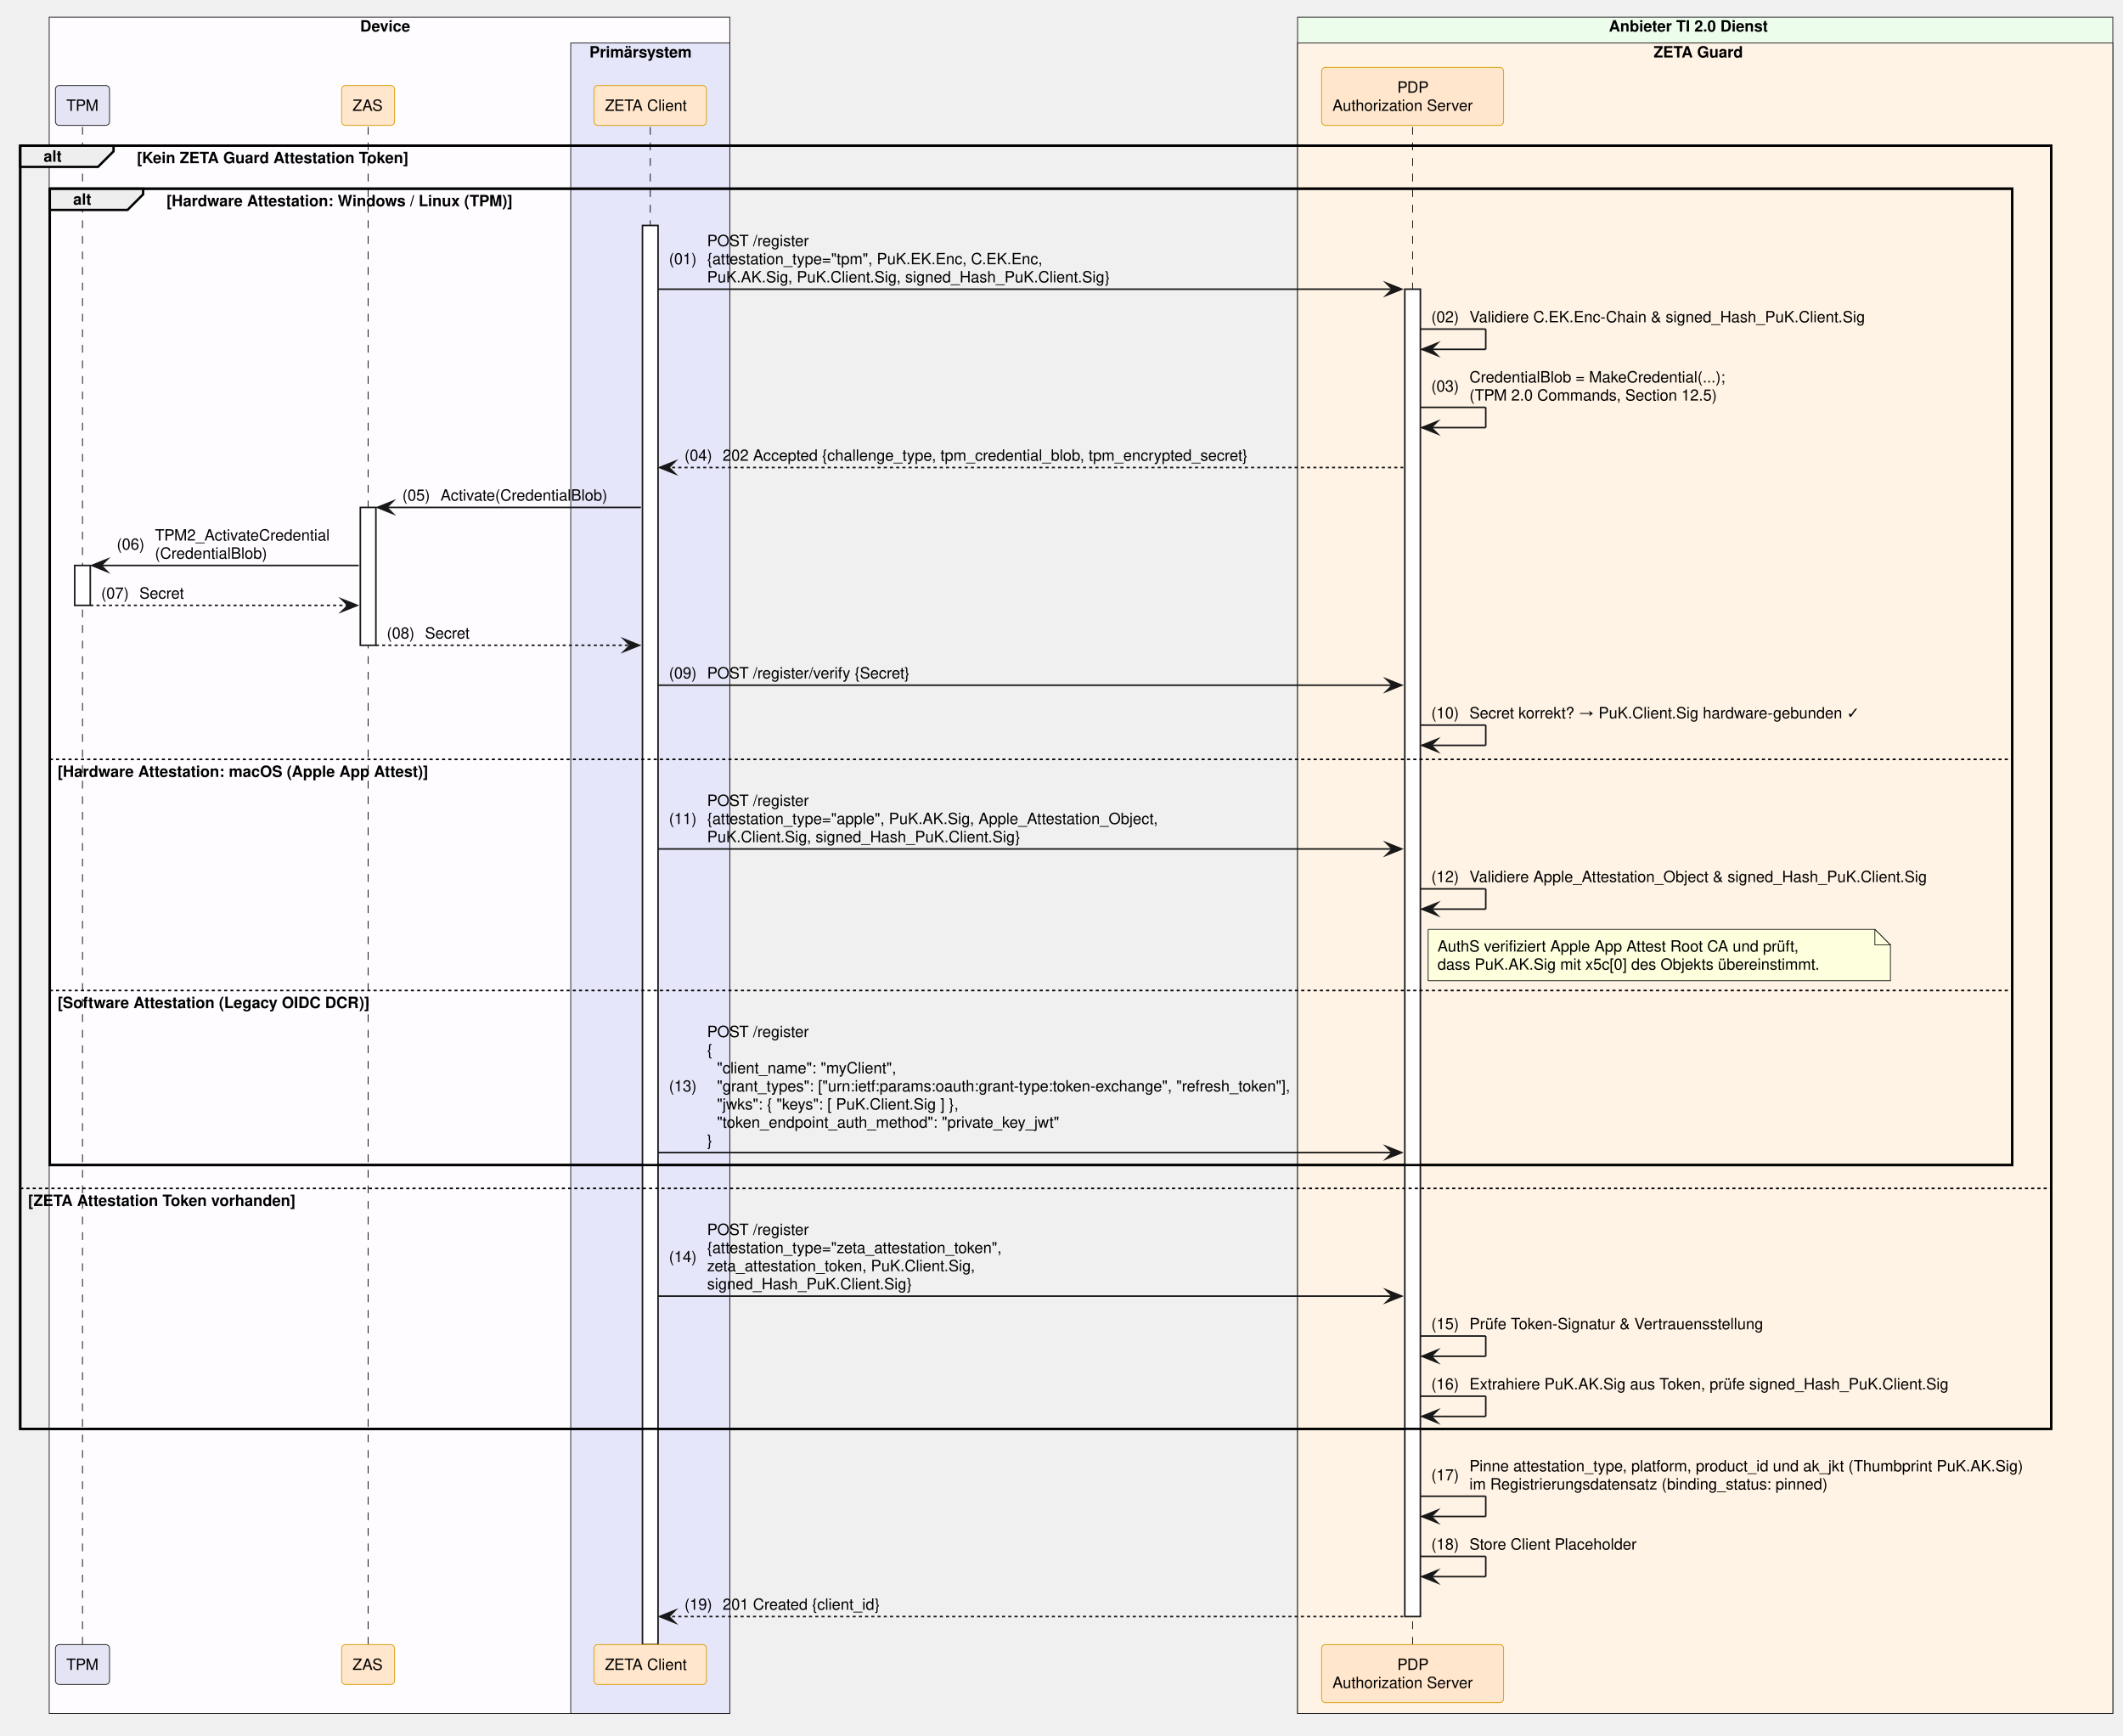
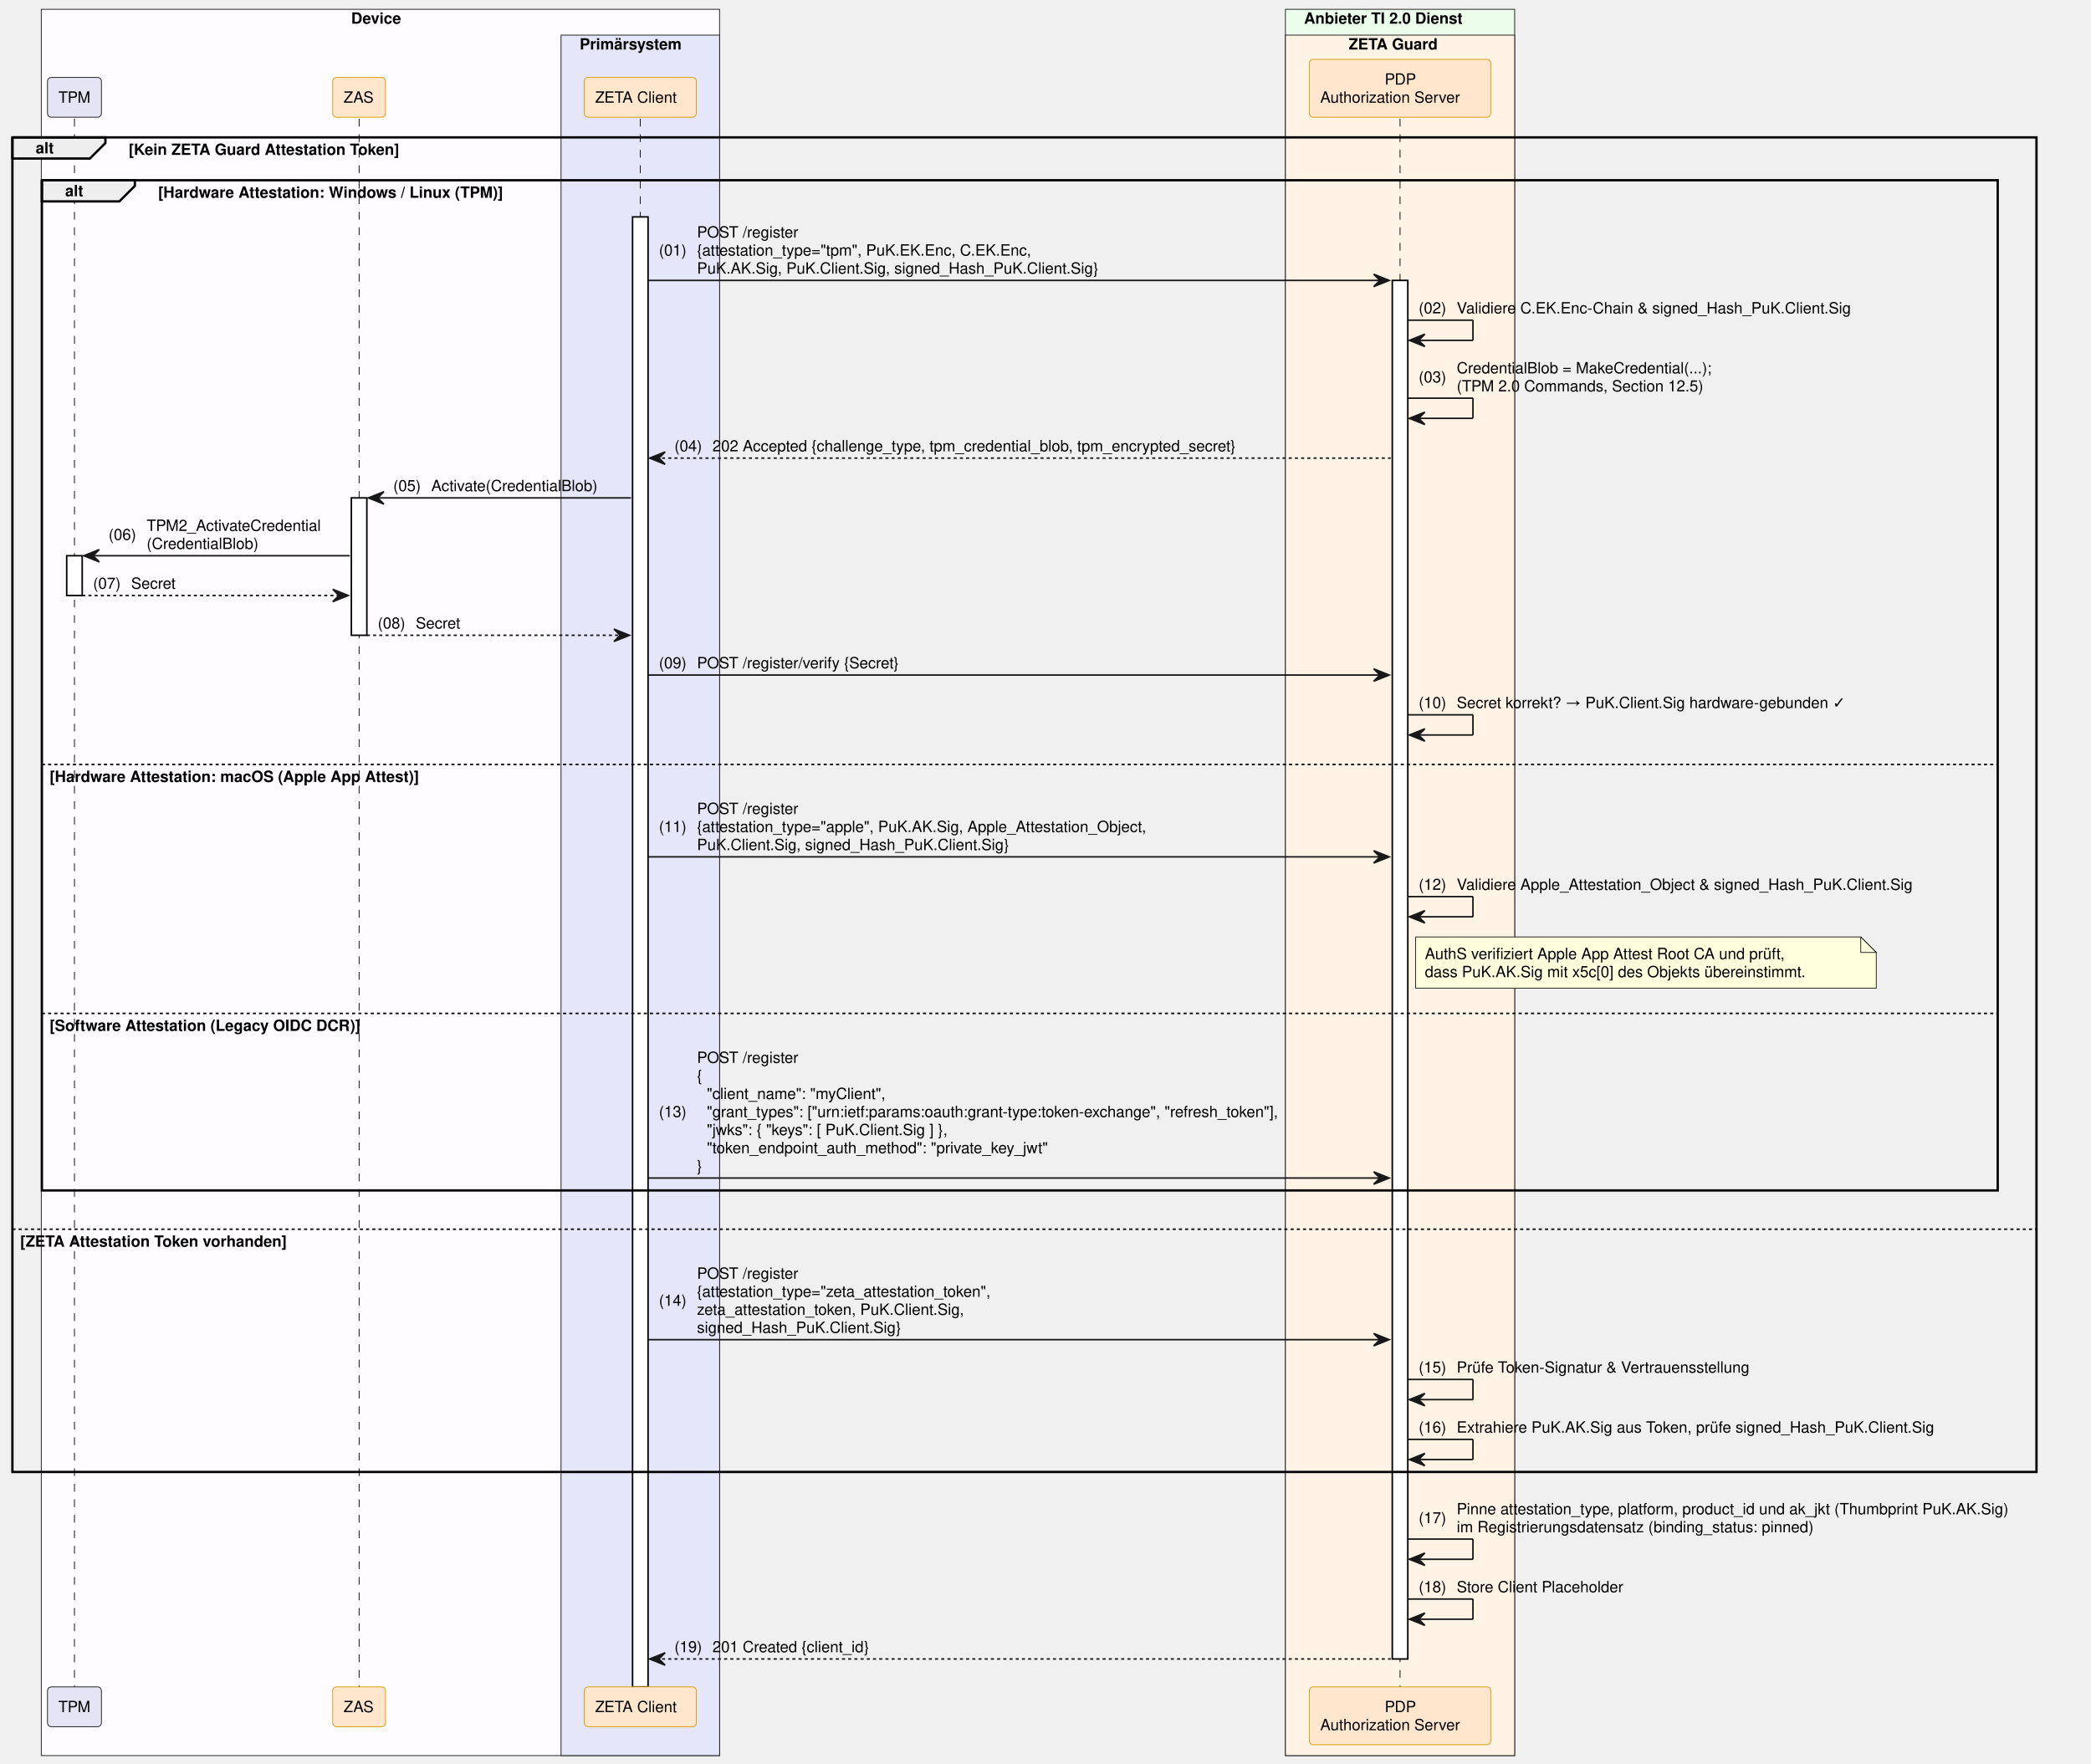
- <svg xmlns="http://www.w3.org/2000/svg" version="1.1" data-diagram-type="SEQUENCE" style="width:1364px;height:1115px;background:#FFFFFF;" width="1364px" height="1115px" viewBox="0 0 1364 1115" zoomAndPan="magnify" preserveAspectRatio="none" contentStyleType="text/css">
+ <svg xmlns="http://www.w3.org/2000/svg" contentStyleType="text/css" data-diagram-type="SEQUENCE" height="1137px" preserveAspectRatio="none" style="width:1348px;height:1137px;background:#FFFFFF;" version="1.1" viewBox="0 0 1348 1137" width="1348px" zoomAndPan="magnify">
  <defs />
-   <g font-family="sans-serif">
-     <rect x="31.617" y="11" width="437.264" height="1089.75" fill="#FEFCFF" style="stroke:#181818;stroke-width:0.5;" />
-     <text x="231.379" y="20.282" fill="#000" font-size="10" font-weight="700" font-family="Helvetica">Device</text>
-     <rect x="366.688" y="27.641" width="102.193" height="1073.109" fill="#E6E6FA" style="stroke:#181818;stroke-width:0.5;" />
-     <text x="378.688" y="36.923" fill="#000" font-size="10" font-weight="700" font-family="Helvetica">Primärsystem</text>
-     <rect x="833.679" y="11" width="523.773" height="1089.75" fill="#EDFDEC" style="stroke:#181818;stroke-width:0.5;" />
-     <text x="1033.674" y="20.282" fill="#000" font-size="10" font-weight="700" font-family="Helvetica">Anbieter TI 2.0 Dienst</text>
-     <rect x="833.679" y="27.641" width="523.773" height="1073.109" fill="#FFF3E5" style="stroke:#181818;stroke-width:0.5;" />
-     <text x="1062.421" y="36.923" fill="#000" font-size="10" font-weight="700" font-family="Helvetica">ZETA Guard</text>
-     <rect x="13" y="93.563" width="1304.86" height="824.344" fill="none" style="stroke:#000;stroke-width:1.5;" />
-     <rect x="32" y="121.203" width="1260.86" height="627.219" fill="none" style="stroke:#000;stroke-width:1.5;" />
+   <g>
+     <rect fill="#FEFCFF" height="1125.75" style="stroke:#181818;stroke-width:0.5;" width="437.264" x="26.617" y="6" />
+     <text fill="#000000" font-family="Helvetica" font-size="10" font-weight="bold" x="226.379" y="15.282">Device</text>
+     <rect fill="#E6E6FA" height="1109.109" style="stroke:#181818;stroke-width:0.5;" width="102.193" x="361.688" y="22.641" />
+     <text fill="#000000" font-family="Helvetica" font-size="10" font-weight="bold" x="373.688" y="31.923">Primärsystem</text>
+     <rect fill="#EDFDEC" height="1125.75" style="stroke:#181818;stroke-width:0.5;" width="147.784" x="828.679" y="6" />
+     <text fill="#000000" font-family="Helvetica" font-size="10" font-weight="bold" x="840.679" y="15.282">Anbieter TI 2.0 Dienst</text>
+     <rect fill="#FFF3E5" height="1109.109" style="stroke:#181818;stroke-width:0.5;" width="147.784" x="828.679" y="22.641" />
+     <text fill="#000000" font-family="Helvetica" font-size="10" font-weight="bold" x="869.427" y="31.923">ZETA Guard</text>
    <g>
-       <rect x="49.5" y="81.563" width="8" height="974.906" fill="#000" fill-opacity="0" />
-       <line x1="53" y1="81.563" x2="53" y2="1056.469" style="stroke:#000;stroke-width:0.5;stroke-dasharray:5,5;" />
+       <rect fill="#000000" fill-opacity="0" height="1010.906" width="8" x="44.5" y="76.562" />
+       <line style="stroke:#000000;stroke-width:0.5;stroke-dasharray:5.0,5.0;" x1="48" x2="48" y1="76.562" y2="1087.469" />
    </g>
    <g>
-       <rect x="48" y="363.25" width="10" height="25.641" fill="#FFF" style="stroke:#181818;stroke-width:1;" />
+       <rect fill="#FFFFFF" height="25.641" style="stroke:#000000;stroke-width:1;" width="10" x="43" y="358.25" />
    </g>
    <g>
-       <rect x="233.003" y="81.563" width="8" height="974.906" fill="#000" fill-opacity="0" />
-       <line x1="236.503" y1="81.563" x2="236.503" y2="1056.469" style="stroke:#000;stroke-width:0.5;stroke-dasharray:5,5;" />
+       <rect fill="#000000" fill-opacity="0" height="1010.906" width="8" x="228.003" y="76.562" />
+       <line style="stroke:#000000;stroke-width:0.5;stroke-dasharray:5.0,5.0;" x1="231.503" x2="231.503" y1="76.562" y2="1087.469" />
    </g>
    <g>
-       <rect x="231.503" y="325.969" width="10" height="88.563" fill="#FFF" style="stroke:#181818;stroke-width:1;" />
+       <rect fill="#FFFFFF" height="88.562" style="stroke:#000000;stroke-width:1;" width="10" x="226.503" y="320.969" />
    </g>
    <g>
-       <rect x="414.284" y="81.563" width="8" height="974.906" fill="#000" fill-opacity="0" />
-       <line x1="417.784" y1="81.563" x2="417.784" y2="1056.469" style="stroke:#000;stroke-width:0.5;stroke-dasharray:5,5;" />
+       <rect fill="#000000" fill-opacity="0" height="1010.906" width="8" x="409.284" y="76.562" />
+       <line style="stroke:#000000;stroke-width:0.5;stroke-dasharray:5.0,5.0;" x1="412.784" x2="412.784" y1="76.562" y2="1087.469" />
    </g>
    <g>
-       <rect x="412.784" y="144.844" width="10" height="911.625" fill="#FFF" style="stroke:#181818;stroke-width:1;" />
+       <rect fill="#FFFFFF" height="947.625" style="stroke:#000000;stroke-width:1;" width="10" x="407.784" y="139.844" />
    </g>
    <g>
-       <rect x="904.071" y="81.563" width="8" height="974.906" fill="#000" fill-opacity="0" />
-       <line x1="907.571" y1="81.563" x2="907.571" y2="1056.469" style="stroke:#000;stroke-width:0.5;stroke-dasharray:5,5;" />
+       <rect fill="#000000" fill-opacity="0" height="1010.906" width="8" x="899.071" y="76.562" />
+       <line style="stroke:#000000;stroke-width:0.5;stroke-dasharray:5.0,5.0;" x1="902.571" x2="902.571" y1="76.562" y2="1087.469" />
    </g>
    <g>
-       <rect x="902.571" y="185.766" width="10" height="852.703" fill="#FFF" style="stroke:#181818;stroke-width:1;" />
+       <rect fill="#FFFFFF" height="888.703" style="stroke:#000000;stroke-width:1;" width="10" x="897.571" y="180.766" />
    </g>
-     <rect x="35.617" y="54.922" width="34.767" height="25.641" fill="#E4E4F4" style="stroke:#181818;stroke-width:0.5;" rx="2.5" ry="2.5" />
-     <text x="42.617" y="71.204" fill="#000" font-size="10" font-family="Helvetica">TPM</text>
-     <rect x="219.483" y="54.922" width="34.039" height="25.641" fill="#FFE6CC" style="stroke:#D79B00;stroke-width:0.5;" rx="2.5" ry="2.5" />
-     <text x="226.483" y="71.204" fill="#000" font-size="10" font-family="Helvetica">ZAS</text>
-     <rect x="381.661" y="54.922" width="72.247" height="25.641" fill="#FFE6CC" style="stroke:#D79B00;stroke-width:0.5;" rx="2.5" ry="2.5" />
-     <text x="388.661" y="71.204" fill="#000" font-size="10" font-family="Helvetica">ZETA Client</text>
-     <rect x="849.097" y="43.281" width="116.949" height="37.281" fill="#FFE6CC" style="stroke:#D79B00;stroke-width:0.5;" rx="2.5" ry="2.5" />
-     <text x="897.691" y="59.563" fill="#000" font-size="10" font-family="Helvetica">PDP</text>
-     <text x="856.097" y="71.204" fill="#000" font-size="10" font-family="Helvetica">Authorization Server</text>
-     <rect x="35.617" y="1056.469" width="34.767" height="25.641" fill="#E4E4F4" style="stroke:#181818;stroke-width:0.5;" rx="2.5" ry="2.5" />
-     <text x="42.617" y="1072.751" fill="#000" font-size="10" font-family="Helvetica">TPM</text>
-     <rect x="219.483" y="1056.469" width="34.039" height="25.641" fill="#FFE6CC" style="stroke:#D79B00;stroke-width:0.5;" rx="2.5" ry="2.5" />
-     <text x="226.483" y="1072.751" fill="#000" font-size="10" font-family="Helvetica">ZAS</text>
-     <rect x="381.661" y="1056.469" width="72.247" height="25.641" fill="#FFE6CC" style="stroke:#D79B00;stroke-width:0.5;" rx="2.5" ry="2.5" />
-     <text x="388.661" y="1072.751" fill="#000" font-size="10" font-family="Helvetica">ZETA Client</text>
-     <rect x="849.097" y="1056.469" width="116.949" height="37.281" fill="#FFE6CC" style="stroke:#D79B00;stroke-width:0.5;" rx="2.5" ry="2.5" />
-     <text x="897.691" y="1072.751" fill="#000" font-size="10" font-family="Helvetica">PDP</text>
-     <text x="856.097" y="1084.392" fill="#000" font-size="10" font-family="Helvetica">Authorization Server</text>
-     <path d="M13,93.563 L72.956,93.563 L72.956,97.203 L62.956,107.203 L13,107.203 L13,93.563" style="stroke:#000;stroke-width:1.5;" fill="#EEE" />
-     <rect x="13" y="93.563" width="1304.86" height="824.344" fill="none" style="stroke:#000;stroke-width:1.5;" />
-     <text x="28" y="103.845" fill="#000" font-size="10" font-weight="700" font-family="Helvetica">alt</text>
-     <text x="87.956" y="104.845" fill="#000" font-size="10" font-weight="700" font-family="Helvetica">[Kein ZETA Guard Attestation Token]</text>
-     <path d="M32,121.203 L91.956,121.203 L91.956,124.844 L81.956,134.844 L32,134.844 L32,121.203" style="stroke:#000;stroke-width:1.5;" fill="#EEE" />
-     <rect x="32" y="121.203" width="1260.86" height="627.219" fill="none" style="stroke:#000;stroke-width:1.5;" />
-     <text x="47" y="131.485" fill="#000" font-size="10" font-weight="700" font-family="Helvetica">alt</text>
-     <text x="106.956" y="132.485" fill="#000" font-size="10" font-weight="700" font-family="Helvetica">[Hardware Attestation: Windows / Linux (TPM)]</text>
-     <polygon points="890.571,181.766,900.571,185.766,890.571,189.766,894.571,185.766" fill="#181818" style="stroke:#181818;stroke-width:1;stroke-linejoin:miter;stroke-miterlimit:10;" />
-     <line x1="422.784" y1="185.766" x2="896.571" y2="185.766" style="stroke:#181818;stroke-width:1;" />
-     <text x="429.784" y="169.767" fill="#000" font-size="10" font-family="Helvetica">(01)</text>
-     <text x="454.312" y="158.126" fill="#000" font-size="10" font-family="Helvetica">POST /register</text>
-     <text x="454.312" y="169.767" fill="#000" font-size="10" font-family="Helvetica">{attestation_type="tpm", PuK.EK.Enc, C.EK.Enc,</text>
-     <text x="454.312" y="181.407" fill="#000" font-size="10" font-family="Helvetica">PuK.AK.Sig, PuK.Client.Sig, signed_Hash_PuK.Client.Sig}</text>
-     <line x1="912.571" y1="211.406" x2="954.571" y2="211.406" style="stroke:#181818;stroke-width:1;" />
-     <line x1="954.571" y1="211.406" x2="954.571" y2="224.406" style="stroke:#181818;stroke-width:1;" />
-     <line x1="913.571" y1="224.406" x2="954.571" y2="224.406" style="stroke:#181818;stroke-width:1;" />
-     <polygon points="923.571,220.406,913.571,224.406,923.571,228.406,919.571,224.406" fill="#181818" style="stroke:#181818;stroke-width:1;stroke-linejoin:miter;stroke-miterlimit:10;" />
-     <text x="919.571" y="207.048" fill="#000" font-size="10" font-family="Helvetica">(02)</text>
-     <text x="944.099" y="207.048" fill="#000" font-size="10" font-family="Helvetica">Validiere C.EK.Enc-Chain &amp; signed_Hash_PuK.Client.Sig</text>
-     <line x1="912.571" y1="261.688" x2="954.571" y2="261.688" style="stroke:#181818;stroke-width:1;" />
-     <line x1="954.571" y1="261.688" x2="954.571" y2="274.688" style="stroke:#181818;stroke-width:1;" />
-     <line x1="913.571" y1="274.688" x2="954.571" y2="274.688" style="stroke:#181818;stroke-width:1;" />
-     <polygon points="923.571,270.688,913.571,274.688,923.571,278.688,919.571,274.688" fill="#181818" style="stroke:#181818;stroke-width:1;stroke-linejoin:miter;stroke-miterlimit:10;" />
-     <text x="919.571" y="251.509" fill="#000" font-size="10" font-family="Helvetica">(03)</text>
-     <text x="944.099" y="245.688" fill="#000" font-size="10" font-family="Helvetica">CredentialBlob = MakeCredential(...);</text>
-     <text x="944.099" y="257.329" fill="#000" font-size="10" font-family="Helvetica">(TPM 2.0 Commands, Section 12.5)</text>
-     <polygon points="433.784,296.328,423.784,300.328,433.784,304.328,429.784,300.328" fill="#181818" style="stroke:#181818;stroke-width:1;stroke-linejoin:miter;stroke-miterlimit:10;" />
-     <line x1="427.784" y1="300.328" x2="901.571" y2="300.328" style="stroke:#181818;stroke-width:1;stroke-dasharray:2,2;" />
-     <text x="439.784" y="295.97" fill="#000" font-size="10" font-family="Helvetica">(04)</text>
-     <text x="464.312" y="295.97" fill="#000" font-size="10" font-family="Helvetica">202 Accepted {challenge_type, tpm_credential_blob, tpm_encrypted_secret}</text>
-     <polygon points="252.503,321.969,242.503,325.969,252.503,329.969,248.503,325.969" fill="#181818" style="stroke:#181818;stroke-width:1;stroke-linejoin:miter;stroke-miterlimit:10;" />
-     <line x1="246.503" y1="325.969" x2="411.784" y2="325.969" style="stroke:#181818;stroke-width:1;" />
-     <text x="258.503" y="321.61" fill="#000" font-size="10" font-family="Helvetica">(05)</text>
-     <text x="283.03" y="321.61" fill="#000" font-size="10" font-family="Helvetica">Activate(CredentialBlob)</text>
-     <polygon points="69,359.25,59,363.25,69,367.25,65,363.25" fill="#181818" style="stroke:#181818;stroke-width:1;stroke-linejoin:miter;stroke-miterlimit:10;" />
-     <line x1="63" y1="363.25" x2="230.503" y2="363.25" style="stroke:#181818;stroke-width:1;" />
-     <text x="75" y="353.071" fill="#000" font-size="10" font-family="Helvetica">(06)</text>
-     <text x="99.527" y="347.251" fill="#000" font-size="10" font-family="Helvetica">TPM2_ActivateCredential</text>
-     <text x="99.527" y="358.892" fill="#000" font-size="10" font-family="Helvetica">(CredentialBlob)</text>
-     <polygon points="219.503,384.891,229.503,388.891,219.503,392.891,223.503,388.891" fill="#181818" style="stroke:#181818;stroke-width:1;stroke-linejoin:miter;stroke-miterlimit:10;" />
-     <line x1="58" y1="388.891" x2="225.503" y2="388.891" style="stroke:#181818;stroke-width:1;stroke-dasharray:2,2;" />
-     <text x="65" y="384.532" fill="#000" font-size="10" font-family="Helvetica">(07)</text>
-     <text x="89.527" y="384.532" fill="#000" font-size="10" font-family="Helvetica">Secret</text>
-     <polygon points="400.784,410.531,410.784,414.531,400.784,418.531,404.784,414.531" fill="#181818" style="stroke:#181818;stroke-width:1;stroke-linejoin:miter;stroke-miterlimit:10;" />
-     <line x1="241.503" y1="414.531" x2="406.784" y2="414.531" style="stroke:#181818;stroke-width:1;stroke-dasharray:2,2;" />
-     <text x="248.503" y="410.173" fill="#000" font-size="10" font-family="Helvetica">(08)</text>
-     <text x="273.03" y="410.173" fill="#000" font-size="10" font-family="Helvetica">Secret</text>
-     <polygon points="890.571,436.172,900.571,440.172,890.571,444.172,894.571,440.172" fill="#181818" style="stroke:#181818;stroke-width:1;stroke-linejoin:miter;stroke-miterlimit:10;" />
-     <line x1="422.784" y1="440.172" x2="896.571" y2="440.172" style="stroke:#181818;stroke-width:1;" />
-     <text x="429.784" y="435.813" fill="#000" font-size="10" font-family="Helvetica">(09)</text>
-     <text x="454.312" y="435.813" fill="#000" font-size="10" font-family="Helvetica">POST /register/verify {Secret}</text>
-     <line x1="912.571" y1="465.813" x2="954.571" y2="465.813" style="stroke:#181818;stroke-width:1;" />
-     <line x1="954.571" y1="465.813" x2="954.571" y2="478.813" style="stroke:#181818;stroke-width:1;" />
-     <line x1="913.571" y1="478.813" x2="954.571" y2="478.813" style="stroke:#181818;stroke-width:1;" />
-     <polygon points="923.571,474.813,913.571,478.813,923.571,482.813,919.571,478.813" fill="#181818" style="stroke:#181818;stroke-width:1;stroke-linejoin:miter;stroke-miterlimit:10;" />
-     <text x="919.571" y="461.454" fill="#000" font-size="10" font-family="Helvetica">(10)</text>
-     <text x="944.099" y="461.454" fill="#000" font-size="10" font-family="Helvetica">Secret korrekt? → PuK.Client.Sig hardware-gebunden ✓</text>
-     <line x1="32" y1="487.813" x2="1292.86" y2="487.813" style="stroke:#000;stroke-width:1;stroke-dasharray:2,2;" />
-     <text x="37" y="499.095" fill="#000" font-size="10" font-weight="700" font-family="Helvetica">[Hardware Attestation: macOS (Apple App Attest)]</text>
-     <polygon points="890.571,541.375,900.571,545.375,890.571,549.375,894.571,545.375" fill="#181818" style="stroke:#181818;stroke-width:1;stroke-linejoin:miter;stroke-miterlimit:10;" />
-     <line x1="422.784" y1="545.375" x2="896.571" y2="545.375" style="stroke:#181818;stroke-width:1;" />
-     <text x="429.784" y="529.376" fill="#000" font-size="10" font-family="Helvetica">(11)</text>
-     <text x="454.312" y="517.735" fill="#000" font-size="10" font-family="Helvetica">POST /register</text>
-     <text x="454.312" y="529.376" fill="#000" font-size="10" font-family="Helvetica">{attestation_type="apple", PuK.AK.Sig, Apple_Attestation_Object,</text>
-     <text x="454.312" y="541.017" fill="#000" font-size="10" font-family="Helvetica">PuK.Client.Sig, signed_Hash_PuK.Client.Sig}</text>
-     <line x1="912.571" y1="571.016" x2="954.571" y2="571.016" style="stroke:#181818;stroke-width:1;" />
-     <line x1="954.571" y1="571.016" x2="954.571" y2="584.016" style="stroke:#181818;stroke-width:1;" />
-     <line x1="913.571" y1="584.016" x2="954.571" y2="584.016" style="stroke:#181818;stroke-width:1;" />
-     <polygon points="923.571,580.016,913.571,584.016,923.571,588.016,919.571,584.016" fill="#181818" style="stroke:#181818;stroke-width:1;stroke-linejoin:miter;stroke-miterlimit:10;" />
-     <text x="919.571" y="566.657" fill="#000" font-size="10" font-family="Helvetica">(12)</text>
-     <text x="944.099" y="566.657" fill="#000" font-size="10" font-family="Helvetica">Validiere Apple_Attestation_Object &amp; signed_Hash_PuK.Client.Sig</text>
-     <path d="M917.571,597.016 L917.571,630.016 L1214.571,630.016 L1214.571,607.016 L1204.571,597.016 L917.571,597.016" style="stroke:#181818;stroke-width:0.5;" fill="#FEFFDD" />
-     <path d="M1204.571,597.016 L1204.571,607.016 L1214.571,607.016 L1204.571,597.016" style="stroke:#181818;stroke-width:0.5;" fill="#FEFFDD" />
-     <text x="923.571" y="611.298" fill="#000" font-size="10" font-family="Helvetica">AuthS verifiziert Apple App Attest Root CA und prüft,</text>
-     <text x="923.571" y="622.938" fill="#000" font-size="10" font-family="Helvetica">dass PuK.AK.Sig mit x5c[0] des Objekts übereinstimmt.</text>
-     <line x1="32" y1="636.297" x2="1292.86" y2="636.297" style="stroke:#000;stroke-width:1;stroke-dasharray:2,2;" />
-     <text x="37" y="647.579" fill="#000" font-size="10" font-weight="700" font-family="Helvetica">[Software Attestation (Legacy OIDC DCR)]</text>
-     <polygon points="890.571,736.422,900.571,740.422,890.571,744.422,894.571,740.422" fill="#181818" style="stroke:#181818;stroke-width:1;stroke-linejoin:miter;stroke-miterlimit:10;" />
-     <line x1="422.784" y1="740.422" x2="896.571" y2="740.422" style="stroke:#181818;stroke-width:1;" />
-     <text x="429.784" y="701.142" fill="#000" font-size="10" font-family="Helvetica">(13)</text>
-     <text x="454.312" y="666.22" fill="#000" font-size="10" font-family="Helvetica">POST /register</text>
-     <text x="454.312" y="677.86" fill="#000" font-size="10" font-family="Helvetica">{</text>
-     <text x="460.669" y="689.501" fill="#000" font-size="10" font-family="Helvetica">"client_name": "myClient",</text>
-     <text x="460.669" y="701.142" fill="#000" font-size="10" font-family="Helvetica">"grant_types": ["urn:ietf:params:oauth:grant-type:token-exchange", "refresh_token"],</text>
-     <text x="460.669" y="712.782" fill="#000" font-size="10" font-family="Helvetica">"jwks": { "keys": [ PuK.Client.Sig ] },</text>
-     <text x="460.669" y="724.423" fill="#000" font-size="10" font-family="Helvetica">"token_endpoint_auth_method": "private_key_jwt"</text>
-     <text x="454.312" y="736.063" fill="#000" font-size="10" font-family="Helvetica">}</text>
-     <line x1="13" y1="763.422" x2="1317.86" y2="763.422" style="stroke:#000;stroke-width:1;stroke-dasharray:2,2;" />
-     <text x="18" y="774.704" fill="#000" font-size="10" font-weight="700" font-family="Helvetica">[ZETA Attestation Token vorhanden]</text>
-     <polygon points="890.571,828.625,900.571,832.625,890.571,836.625,894.571,832.625" fill="#181818" style="stroke:#181818;stroke-width:1;stroke-linejoin:miter;stroke-miterlimit:10;" />
-     <line x1="422.784" y1="832.625" x2="896.571" y2="832.625" style="stroke:#181818;stroke-width:1;" />
-     <text x="429.784" y="810.806" fill="#000" font-size="10" font-family="Helvetica">(14)</text>
-     <text x="454.312" y="793.345" fill="#000" font-size="10" font-family="Helvetica">POST /register</text>
-     <text x="454.312" y="804.985" fill="#000" font-size="10" font-family="Helvetica">{attestation_type="zeta_attestation_token",</text>
-     <text x="454.312" y="816.626" fill="#000" font-size="10" font-family="Helvetica">zeta_attestation_token, PuK.Client.Sig,</text>
-     <text x="454.312" y="828.267" fill="#000" font-size="10" font-family="Helvetica">signed_Hash_PuK.Client.Sig}</text>
-     <line x1="912.571" y1="858.266" x2="954.571" y2="858.266" style="stroke:#181818;stroke-width:1;" />
-     <line x1="954.571" y1="858.266" x2="954.571" y2="871.266" style="stroke:#181818;stroke-width:1;" />
-     <line x1="913.571" y1="871.266" x2="954.571" y2="871.266" style="stroke:#181818;stroke-width:1;" />
-     <polygon points="923.571,867.266,913.571,871.266,923.571,875.266,919.571,871.266" fill="#181818" style="stroke:#181818;stroke-width:1;stroke-linejoin:miter;stroke-miterlimit:10;" />
-     <text x="919.571" y="853.907" fill="#000" font-size="10" font-family="Helvetica">(15)</text>
-     <text x="944.099" y="853.907" fill="#000" font-size="10" font-family="Helvetica">Prüfe Token-Signatur &amp; Vertrauensstellung</text>
-     <line x1="912.571" y1="896.906" x2="954.571" y2="896.906" style="stroke:#181818;stroke-width:1;" />
-     <line x1="954.571" y1="896.906" x2="954.571" y2="909.906" style="stroke:#181818;stroke-width:1;" />
-     <line x1="913.571" y1="909.906" x2="954.571" y2="909.906" style="stroke:#181818;stroke-width:1;" />
-     <polygon points="923.571,905.906,913.571,909.906,923.571,913.906,919.571,909.906" fill="#181818" style="stroke:#181818;stroke-width:1;stroke-linejoin:miter;stroke-miterlimit:10;" />
-     <text x="919.571" y="892.548" fill="#000" font-size="10" font-family="Helvetica">(16)</text>
-     <text x="944.099" y="892.548" fill="#000" font-size="10" font-family="Helvetica">Extrahiere PuK.AK.Sig aus Token, prüfe signed_Hash_PuK.Client.Sig</text>
-     <line x1="912.571" y1="961.188" x2="954.571" y2="961.188" style="stroke:#181818;stroke-width:1;" />
-     <line x1="954.571" y1="961.188" x2="954.571" y2="974.188" style="stroke:#181818;stroke-width:1;" />
-     <line x1="913.571" y1="974.188" x2="954.571" y2="974.188" style="stroke:#181818;stroke-width:1;" />
-     <polygon points="923.571,970.188,913.571,974.188,923.571,978.188,919.571,974.188" fill="#181818" style="stroke:#181818;stroke-width:1;stroke-linejoin:miter;stroke-miterlimit:10;" />
-     <text x="919.571" y="951.009" fill="#000" font-size="10" font-family="Helvetica">(17)</text>
-     <text x="944.099" y="945.188" fill="#000" font-size="10" font-family="Helvetica">Pinne attestation_type, platform, product_id und ak_jkt (Thumbprint PuK.AK.Sig)</text>
-     <text x="944.099" y="956.829" fill="#000" font-size="10" font-family="Helvetica">im Registrierungsdatensatz (binding_status: pinned)</text>
-     <line x1="912.571" y1="999.828" x2="954.571" y2="999.828" style="stroke:#181818;stroke-width:1;" />
-     <line x1="954.571" y1="999.828" x2="954.571" y2="1012.828" style="stroke:#181818;stroke-width:1;" />
-     <line x1="913.571" y1="1012.828" x2="954.571" y2="1012.828" style="stroke:#181818;stroke-width:1;" />
-     <polygon points="923.571,1008.828,913.571,1012.828,923.571,1016.828,919.571,1012.828" fill="#181818" style="stroke:#181818;stroke-width:1;stroke-linejoin:miter;stroke-miterlimit:10;" />
-     <text x="919.571" y="995.47" fill="#000" font-size="10" font-family="Helvetica">(18)</text>
-     <text x="944.099" y="995.47" fill="#000" font-size="10" font-family="Helvetica">Store Client Placeholder</text>
-     <polygon points="433.784,1034.469,423.784,1038.469,433.784,1042.469,429.784,1038.469" fill="#181818" style="stroke:#181818;stroke-width:1;stroke-linejoin:miter;stroke-miterlimit:10;" />
-     <line x1="427.784" y1="1038.469" x2="901.571" y2="1038.469" style="stroke:#181818;stroke-width:1;stroke-dasharray:2,2;" />
-     <text x="439.784" y="1034.11" fill="#000" font-size="10" font-family="Helvetica">(19)</text>
-     <text x="464.312" y="1034.11" fill="#000" font-size="10" font-family="Helvetica">201 Created {client_id}</text>
+     <rect fill="#E4E4F4" height="25.641" rx="2.5" ry="2.5" style="stroke:#181818;stroke-width:0.5;" width="34.767" x="30.617" y="49.922" />
+     <text fill="#000000" font-family="Helvetica" font-size="10" x="37.617" y="66.204">TPM</text>
+     <rect fill="#FFE6CC" height="25.641" rx="2.5" ry="2.5" style="stroke:#D79B00;stroke-width:0.5;" width="34.039" x="214.483" y="49.922" />
+     <text fill="#000000" font-family="Helvetica" font-size="10" x="221.483" y="66.204">ZAS</text>
+     <rect fill="#FFE6CC" height="25.641" rx="2.5" ry="2.5" style="stroke:#D79B00;stroke-width:0.5;" width="72.247" x="376.661" y="49.922" />
+     <text fill="#000000" font-family="Helvetica" font-size="10" x="383.661" y="66.204">ZETA Client</text>
+     <rect fill="#FFE6CC" height="37.281" rx="2.5" ry="2.5" style="stroke:#D79B00;stroke-width:0.5;" width="116.949" x="844.097" y="38.281" />
+     <text fill="#000000" font-family="Helvetica" font-size="10" x="892.691" y="54.563">PDP</text>
+     <text fill="#000000" font-family="Helvetica" font-size="10" x="851.097" y="66.204">Authorization Server</text>
+     <rect fill="#E4E4F4" height="25.641" rx="2.5" ry="2.5" style="stroke:#181818;stroke-width:0.5;" width="34.767" x="30.617" y="1087.469" />
+     <text fill="#000000" font-family="Helvetica" font-size="10" x="37.617" y="1103.751">TPM</text>
+     <rect fill="#FFE6CC" height="25.641" rx="2.5" ry="2.5" style="stroke:#D79B00;stroke-width:0.5;" width="34.039" x="214.483" y="1087.469" />
+     <text fill="#000000" font-family="Helvetica" font-size="10" x="221.483" y="1103.751">ZAS</text>
+     <rect fill="#FFE6CC" height="25.641" rx="2.5" ry="2.5" style="stroke:#D79B00;stroke-width:0.5;" width="72.247" x="376.661" y="1087.469" />
+     <text fill="#000000" font-family="Helvetica" font-size="10" x="383.661" y="1103.751">ZETA Client</text>
+     <rect fill="#FFE6CC" height="37.281" rx="2.5" ry="2.5" style="stroke:#D79B00;stroke-width:0.5;" width="116.949" x="844.097" y="1087.469" />
+     <text fill="#000000" font-family="Helvetica" font-size="10" x="892.691" y="1103.751">PDP</text>
+     <text fill="#000000" font-family="Helvetica" font-size="10" x="851.097" y="1115.392">Authorization Server</text>
+     <path d="M8,88.562 L67.956,88.562 L67.956,92.203 L57.956,102.203 L8,102.203 L8,88.562" fill="#EEEEEE" style="stroke:#000000;stroke-width:1.5;" />
+     <rect fill="none" height="860.344" style="stroke:#000000;stroke-width:1.5;" width="1304.86" x="8" y="88.562" />
+     <text fill="#000000" font-family="Helvetica" font-size="10" font-weight="bold" x="23" y="98.845">alt</text>
+     <text fill="#000000" font-family="Helvetica" font-size="10" font-weight="bold" x="82.956" y="99.845">[Kein ZETA Guard Attestation Token]</text>
+     <line style="stroke:#000000;stroke-width:1;stroke-dasharray:2.0,2.0;" x1="8" x2="1312.86" y1="792.422" y2="792.422" />
+     <text fill="#000000" font-family="Helvetica" font-size="10" font-weight="bold" x="13" y="803.704">[ZETA Attestation Token vorhanden]</text>
+     <path d="M27,116.203 L86.956,116.203 L86.956,119.844 L76.956,129.844 L27,129.844 L27,116.203" fill="#EEEEEE" style="stroke:#000000;stroke-width:1.5;" />
+     <rect fill="none" height="651.219" style="stroke:#000000;stroke-width:1.5;" width="1260.86" x="27" y="116.203" />
+     <text fill="#000000" font-family="Helvetica" font-size="10" font-weight="bold" x="42" y="126.485">alt</text>
+     <text fill="#000000" font-family="Helvetica" font-size="10" font-weight="bold" x="101.956" y="127.485">[Hardware Attestation: Windows / Linux (TPM)]</text>
+     <line style="stroke:#000000;stroke-width:1;stroke-dasharray:2.0,2.0;" x1="27" x2="1287.86" y1="492.812" y2="492.812" />
+     <text fill="#000000" font-family="Helvetica" font-size="10" font-weight="bold" x="32" y="504.095">[Hardware Attestation: macOS (Apple App Attest)]</text>
+     <line style="stroke:#000000;stroke-width:1;stroke-dasharray:2.0,2.0;" x1="27" x2="1287.86" y1="653.297" y2="653.297" />
+     <text fill="#000000" font-family="Helvetica" font-size="10" font-weight="bold" x="32" y="664.579">[Software Attestation (Legacy OIDC DCR)]</text>
+     <polygon fill="#181818" points="885.571,176.766,895.571,180.766,885.571,184.766,889.571,180.766" style="stroke:#181818;stroke-width:1;" />
+     <line style="stroke:#181818;stroke-width:1;" x1="417.784" x2="891.571" y1="180.766" y2="180.766" />
+     <text fill="#000000" font-family="Helvetica" font-size="10" x="424.784" y="164.767">(01)</text>
+     <text fill="#000000" font-family="Helvetica" font-size="10" x="449.312" y="153.126">POST /register</text>
+     <text fill="#000000" font-family="Helvetica" font-size="10" x="449.312" y="164.767">{attestation_type="tpm", PuK.EK.Enc, C.EK.Enc,</text>
+     <text fill="#000000" font-family="Helvetica" font-size="10" x="449.312" y="176.407">PuK.AK.Sig, PuK.Client.Sig, signed_Hash_PuK.Client.Sig}</text>
+     <line style="stroke:#181818;stroke-width:1;" x1="907.571" x2="949.571" y1="206.406" y2="206.406" />
+     <line style="stroke:#181818;stroke-width:1;" x1="949.571" x2="949.571" y1="206.406" y2="219.406" />
+     <line style="stroke:#181818;stroke-width:1;" x1="908.571" x2="949.571" y1="219.406" y2="219.406" />
+     <polygon fill="#181818" points="918.571,215.406,908.571,219.406,918.571,223.406,914.571,219.406" style="stroke:#181818;stroke-width:1;" />
+     <text fill="#000000" font-family="Helvetica" font-size="10" x="914.571" y="202.048">(02)</text>
+     <text fill="#000000" font-family="Helvetica" font-size="10" x="939.099" y="202.048">Validiere C.EK.Enc-Chain &amp; signed_Hash_PuK.Client.Sig</text>
+     <line style="stroke:#181818;stroke-width:1;" x1="907.571" x2="949.571" y1="256.688" y2="256.688" />
+     <line style="stroke:#181818;stroke-width:1;" x1="949.571" x2="949.571" y1="256.688" y2="269.688" />
+     <line style="stroke:#181818;stroke-width:1;" x1="908.571" x2="949.571" y1="269.688" y2="269.688" />
+     <polygon fill="#181818" points="918.571,265.688,908.571,269.688,918.571,273.688,914.571,269.688" style="stroke:#181818;stroke-width:1;" />
+     <text fill="#000000" font-family="Helvetica" font-size="10" x="914.571" y="246.509">(03)</text>
+     <text fill="#000000" font-family="Helvetica" font-size="10" x="939.099" y="240.689">CredentialBlob = MakeCredential(...);</text>
+     <text fill="#000000" font-family="Helvetica" font-size="10" x="939.099" y="252.329">(TPM 2.0 Commands, Section 12.5)</text>
+     <polygon fill="#181818" points="428.784,291.328,418.784,295.328,428.784,299.328,424.784,295.328" style="stroke:#181818;stroke-width:1;" />
+     <line style="stroke:#181818;stroke-width:1;stroke-dasharray:2.0,2.0;" x1="422.784" x2="896.571" y1="295.328" y2="295.328" />
+     <text fill="#000000" font-family="Helvetica" font-size="10" x="434.784" y="290.97">(04)</text>
+     <text fill="#000000" font-family="Helvetica" font-size="10" x="459.312" y="290.97">202 Accepted {challenge_type, tpm_credential_blob, tpm_encrypted_secret}</text>
+     <polygon fill="#181818" points="247.503,316.969,237.503,320.969,247.503,324.969,243.503,320.969" style="stroke:#181818;stroke-width:1;" />
+     <line style="stroke:#181818;stroke-width:1;" x1="241.503" x2="406.784" y1="320.969" y2="320.969" />
+     <text fill="#000000" font-family="Helvetica" font-size="10" x="253.503" y="316.61">(05)</text>
+     <text fill="#000000" font-family="Helvetica" font-size="10" x="278.03" y="316.61">Activate(CredentialBlob)</text>
+     <polygon fill="#181818" points="64,354.25,54,358.25,64,362.25,60,358.25" style="stroke:#181818;stroke-width:1;" />
+     <line style="stroke:#181818;stroke-width:1;" x1="58" x2="225.503" y1="358.25" y2="358.25" />
+     <text fill="#000000" font-family="Helvetica" font-size="10" x="70" y="348.071">(06)</text>
+     <text fill="#000000" font-family="Helvetica" font-size="10" x="94.527" y="342.251">TPM2_ActivateCredential</text>
+     <text fill="#000000" font-family="Helvetica" font-size="10" x="94.527" y="353.892">(CredentialBlob)</text>
+     <polygon fill="#181818" points="214.503,379.891,224.503,383.891,214.503,387.891,218.503,383.891" style="stroke:#181818;stroke-width:1;" />
+     <line style="stroke:#181818;stroke-width:1;stroke-dasharray:2.0,2.0;" x1="53" x2="220.503" y1="383.891" y2="383.891" />
+     <text fill="#000000" font-family="Helvetica" font-size="10" x="60" y="379.532">(07)</text>
+     <text fill="#000000" font-family="Helvetica" font-size="10" x="84.527" y="379.532">Secret</text>
+     <polygon fill="#181818" points="395.784,405.531,405.784,409.531,395.784,413.531,399.784,409.531" style="stroke:#181818;stroke-width:1;" />
+     <line style="stroke:#181818;stroke-width:1;stroke-dasharray:2.0,2.0;" x1="236.503" x2="401.784" y1="409.531" y2="409.531" />
+     <text fill="#000000" font-family="Helvetica" font-size="10" x="243.503" y="405.173">(08)</text>
+     <text fill="#000000" font-family="Helvetica" font-size="10" x="268.03" y="405.173">Secret</text>
+     <polygon fill="#181818" points="885.571,431.172,895.571,435.172,885.571,439.172,889.571,435.172" style="stroke:#181818;stroke-width:1;" />
+     <line style="stroke:#181818;stroke-width:1;" x1="417.784" x2="891.571" y1="435.172" y2="435.172" />
+     <text fill="#000000" font-family="Helvetica" font-size="10" x="424.784" y="430.813">(09)</text>
+     <text fill="#000000" font-family="Helvetica" font-size="10" x="449.312" y="430.813">POST /register/verify {Secret}</text>
+     <line style="stroke:#181818;stroke-width:1;" x1="907.571" x2="949.571" y1="460.812" y2="460.812" />
+     <line style="stroke:#181818;stroke-width:1;" x1="949.571" x2="949.571" y1="460.812" y2="473.812" />
+     <line style="stroke:#181818;stroke-width:1;" x1="908.571" x2="949.571" y1="473.812" y2="473.812" />
+     <polygon fill="#181818" points="918.571,469.812,908.571,473.812,918.571,477.812,914.571,473.812" style="stroke:#181818;stroke-width:1;" />
+     <text fill="#000000" font-family="Helvetica" font-size="10" x="914.571" y="456.454">(10)</text>
+     <text fill="#000000" font-family="Helvetica" font-size="10" x="939.099" y="456.454">Secret korrekt? → PuK.Client.Sig hardware-gebunden ✓</text>
+     <polygon fill="#181818" points="885.571,548.375,895.571,552.375,885.571,556.375,889.571,552.375" style="stroke:#181818;stroke-width:1;" />
+     <line style="stroke:#181818;stroke-width:1;" x1="417.784" x2="891.571" y1="552.375" y2="552.375" />
+     <text fill="#000000" font-family="Helvetica" font-size="10" x="424.784" y="536.376">(11)</text>
+     <text fill="#000000" font-family="Helvetica" font-size="10" x="449.312" y="524.735">POST /register</text>
+     <text fill="#000000" font-family="Helvetica" font-size="10" x="449.312" y="536.376">{attestation_type="apple", PuK.AK.Sig, Apple_Attestation_Object,</text>
+     <text fill="#000000" font-family="Helvetica" font-size="10" x="449.312" y="548.017">PuK.Client.Sig, signed_Hash_PuK.Client.Sig}</text>
+     <line style="stroke:#181818;stroke-width:1;" x1="907.571" x2="949.571" y1="578.016" y2="578.016" />
+     <line style="stroke:#181818;stroke-width:1;" x1="949.571" x2="949.571" y1="578.016" y2="591.016" />
+     <line style="stroke:#181818;stroke-width:1;" x1="908.571" x2="949.571" y1="591.016" y2="591.016" />
+     <polygon fill="#181818" points="918.571,587.016,908.571,591.016,918.571,595.016,914.571,591.016" style="stroke:#181818;stroke-width:1;" />
+     <text fill="#000000" font-family="Helvetica" font-size="10" x="914.571" y="573.657">(12)</text>
+     <text fill="#000000" font-family="Helvetica" font-size="10" x="939.099" y="573.657">Validiere Apple_Attestation_Object &amp; signed_Hash_PuK.Client.Sig</text>
+     <path d="M912.571,604.016 L912.571,637.016 L1209.571,637.016 L1209.571,614.016 L1199.571,604.016 L912.571,604.016" fill="#FEFFDD" style="stroke:#181818;stroke-width:0.5;" />
+     <path d="M1199.571,604.016 L1199.571,614.016 L1209.571,614.016 L1199.571,604.016" fill="#FEFFDD" style="stroke:#181818;stroke-width:0.5;" />
+     <text fill="#000000" font-family="Helvetica" font-size="10" x="918.571" y="618.298">AuthS verifiziert Apple App Attest Root CA und prüft,</text>
+     <text fill="#000000" font-family="Helvetica" font-size="10" x="918.571" y="629.938">dass PuK.AK.Sig mit x5c[0] des Objekts übereinstimmt.</text>
+     <polygon fill="#181818" points="885.571,755.422,895.571,759.422,885.571,763.422,889.571,759.422" style="stroke:#181818;stroke-width:1;" />
+     <line style="stroke:#181818;stroke-width:1;" x1="417.784" x2="891.571" y1="759.422" y2="759.422" />
+     <text fill="#000000" font-family="Helvetica" font-size="10" x="424.784" y="720.142">(13)</text>
+     <text fill="#000000" font-family="Helvetica" font-size="10" x="449.312" y="685.22">POST /register</text>
+     <text fill="#000000" font-family="Helvetica" font-size="10" x="449.312" y="696.86">{</text>
+     <text fill="#000000" font-family="Helvetica" font-size="10" x="455.669" y="708.501">"client_name": "myClient",</text>
+     <text fill="#000000" font-family="Helvetica" font-size="10" x="455.669" y="720.142">"grant_types": ["urn:ietf:params:oauth:grant-type:token-exchange", "refresh_token"],</text>
+     <text fill="#000000" font-family="Helvetica" font-size="10" x="455.669" y="731.782">"jwks": { "keys": [ PuK.Client.Sig ] },</text>
+     <text fill="#000000" font-family="Helvetica" font-size="10" x="455.669" y="743.423">"token_endpoint_auth_method": "private_key_jwt"</text>
+     <text fill="#000000" font-family="Helvetica" font-size="10" x="449.312" y="755.063">}</text>
+     <polygon fill="#181818" points="885.571,859.625,895.571,863.625,885.571,867.625,889.571,863.625" style="stroke:#181818;stroke-width:1;" />
+     <line style="stroke:#181818;stroke-width:1;" x1="417.784" x2="891.571" y1="863.625" y2="863.625" />
+     <text fill="#000000" font-family="Helvetica" font-size="10" x="424.784" y="841.806">(14)</text>
+     <text fill="#000000" font-family="Helvetica" font-size="10" x="449.312" y="824.345">POST /register</text>
+     <text fill="#000000" font-family="Helvetica" font-size="10" x="449.312" y="835.985">{attestation_type="zeta_attestation_token",</text>
+     <text fill="#000000" font-family="Helvetica" font-size="10" x="449.312" y="847.626">zeta_attestation_token, PuK.Client.Sig,</text>
+     <text fill="#000000" font-family="Helvetica" font-size="10" x="449.312" y="859.267">signed_Hash_PuK.Client.Sig}</text>
+     <line style="stroke:#181818;stroke-width:1;" x1="907.571" x2="949.571" y1="889.266" y2="889.266" />
+     <line style="stroke:#181818;stroke-width:1;" x1="949.571" x2="949.571" y1="889.266" y2="902.266" />
+     <line style="stroke:#181818;stroke-width:1;" x1="908.571" x2="949.571" y1="902.266" y2="902.266" />
+     <polygon fill="#181818" points="918.571,898.266,908.571,902.266,918.571,906.266,914.571,902.266" style="stroke:#181818;stroke-width:1;" />
+     <text fill="#000000" font-family="Helvetica" font-size="10" x="914.571" y="884.907">(15)</text>
+     <text fill="#000000" font-family="Helvetica" font-size="10" x="939.099" y="884.907">Prüfe Token-Signatur &amp; Vertrauensstellung</text>
+     <line style="stroke:#181818;stroke-width:1;" x1="907.571" x2="949.571" y1="927.906" y2="927.906" />
+     <line style="stroke:#181818;stroke-width:1;" x1="949.571" x2="949.571" y1="927.906" y2="940.906" />
+     <line style="stroke:#181818;stroke-width:1;" x1="908.571" x2="949.571" y1="940.906" y2="940.906" />
+     <polygon fill="#181818" points="918.571,936.906,908.571,940.906,918.571,944.906,914.571,940.906" style="stroke:#181818;stroke-width:1;" />
+     <text fill="#000000" font-family="Helvetica" font-size="10" x="914.571" y="923.548">(16)</text>
+     <text fill="#000000" font-family="Helvetica" font-size="10" x="939.099" y="923.548">Extrahiere PuK.AK.Sig aus Token, prüfe signed_Hash_PuK.Client.Sig</text>
+     <line style="stroke:#181818;stroke-width:1;" x1="907.571" x2="949.571" y1="992.188" y2="992.188" />
+     <line style="stroke:#181818;stroke-width:1;" x1="949.571" x2="949.571" y1="992.188" y2="1005.188" />
+     <line style="stroke:#181818;stroke-width:1;" x1="908.571" x2="949.571" y1="1005.188" y2="1005.188" />
+     <polygon fill="#181818" points="918.571,1001.188,908.571,1005.188,918.571,1009.188,914.571,1005.188" style="stroke:#181818;stroke-width:1;" />
+     <text fill="#000000" font-family="Helvetica" font-size="10" x="914.571" y="982.009">(17)</text>
+     <text fill="#000000" font-family="Helvetica" font-size="10" x="939.099" y="976.188">Pinne attestation_type, platform, product_id und ak_jkt (Thumbprint PuK.AK.Sig)</text>
+     <text fill="#000000" font-family="Helvetica" font-size="10" x="939.099" y="987.829">im Registrierungsdatensatz (binding_status: pinned)</text>
+     <line style="stroke:#181818;stroke-width:1;" x1="907.571" x2="949.571" y1="1030.828" y2="1030.828" />
+     <line style="stroke:#181818;stroke-width:1;" x1="949.571" x2="949.571" y1="1030.828" y2="1043.828" />
+     <line style="stroke:#181818;stroke-width:1;" x1="908.571" x2="949.571" y1="1043.828" y2="1043.828" />
+     <polygon fill="#181818" points="918.571,1039.828,908.571,1043.828,918.571,1047.828,914.571,1043.828" style="stroke:#181818;stroke-width:1;" />
+     <text fill="#000000" font-family="Helvetica" font-size="10" x="914.571" y="1026.47">(18)</text>
+     <text fill="#000000" font-family="Helvetica" font-size="10" x="939.099" y="1026.47">Store Client Placeholder</text>
+     <polygon fill="#181818" points="428.784,1065.469,418.784,1069.469,428.784,1073.469,424.784,1069.469" style="stroke:#181818;stroke-width:1;" />
+     <line style="stroke:#181818;stroke-width:1;stroke-dasharray:2.0,2.0;" x1="422.784" x2="896.571" y1="1069.469" y2="1069.469" />
+     <text fill="#000000" font-family="Helvetica" font-size="10" x="434.784" y="1065.11">(19)</text>
+     <text fill="#000000" font-family="Helvetica" font-size="10" x="459.312" y="1065.11">201 Created {client_id}</text>
  </g>
</svg>
